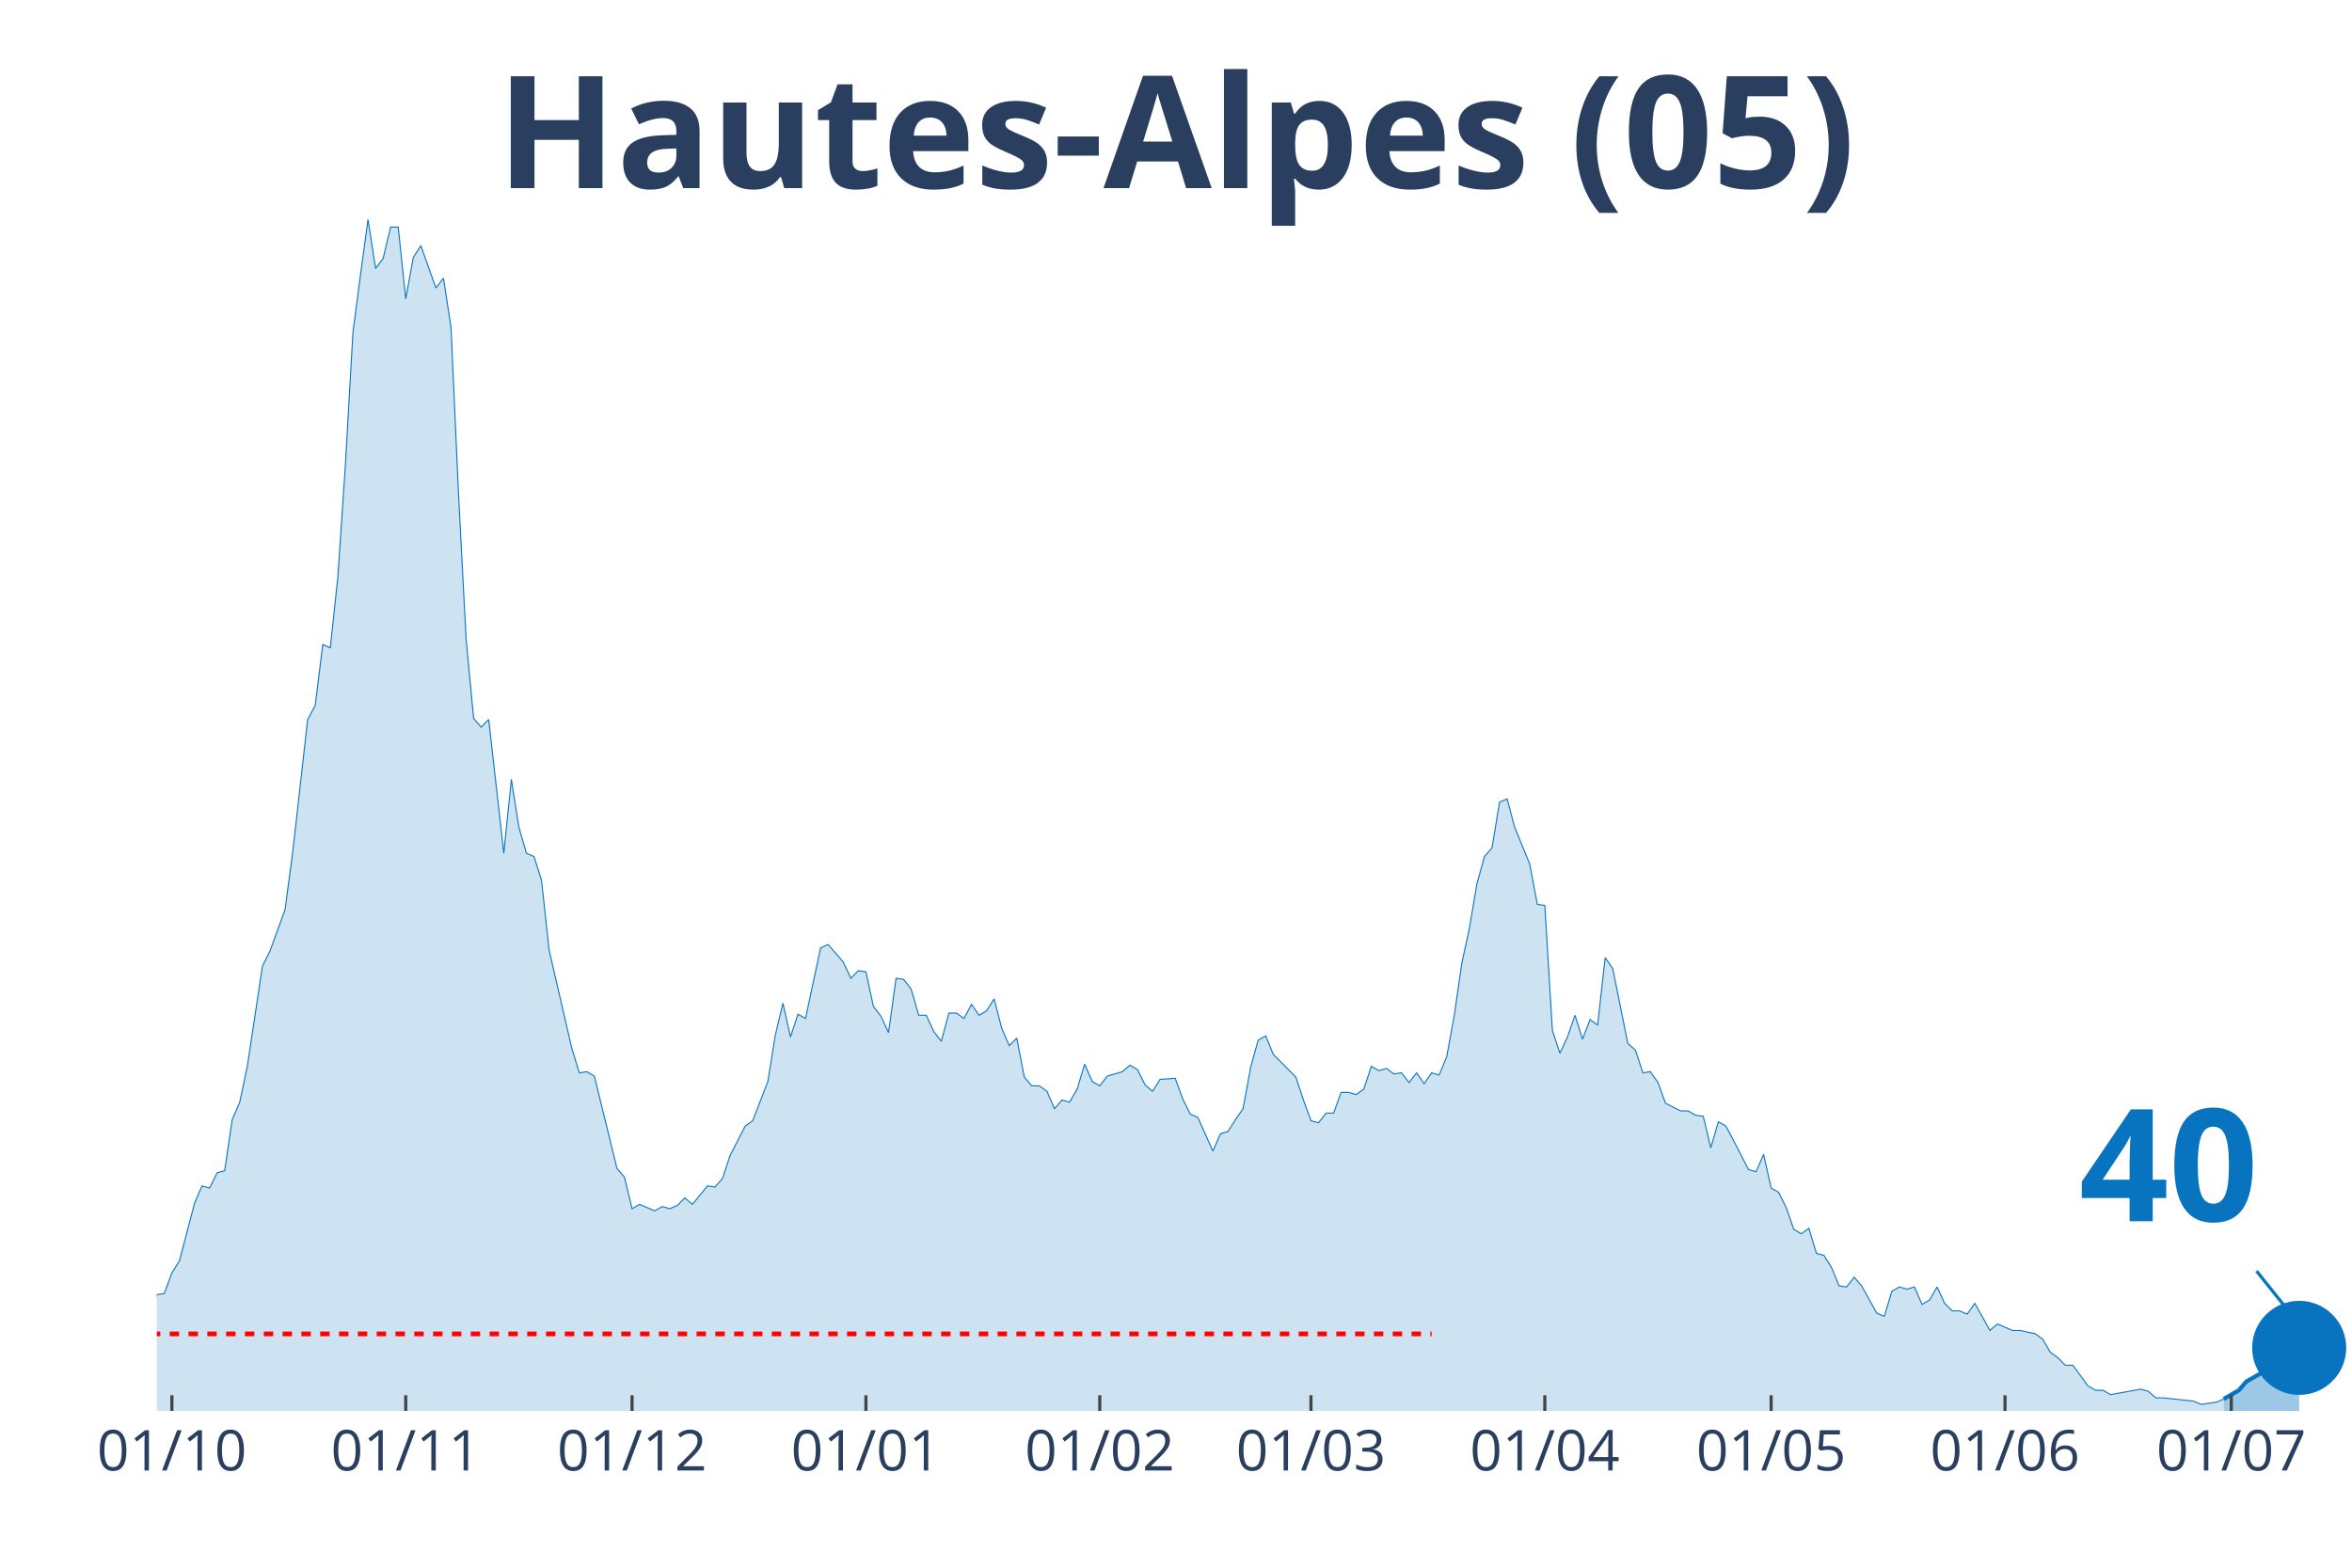
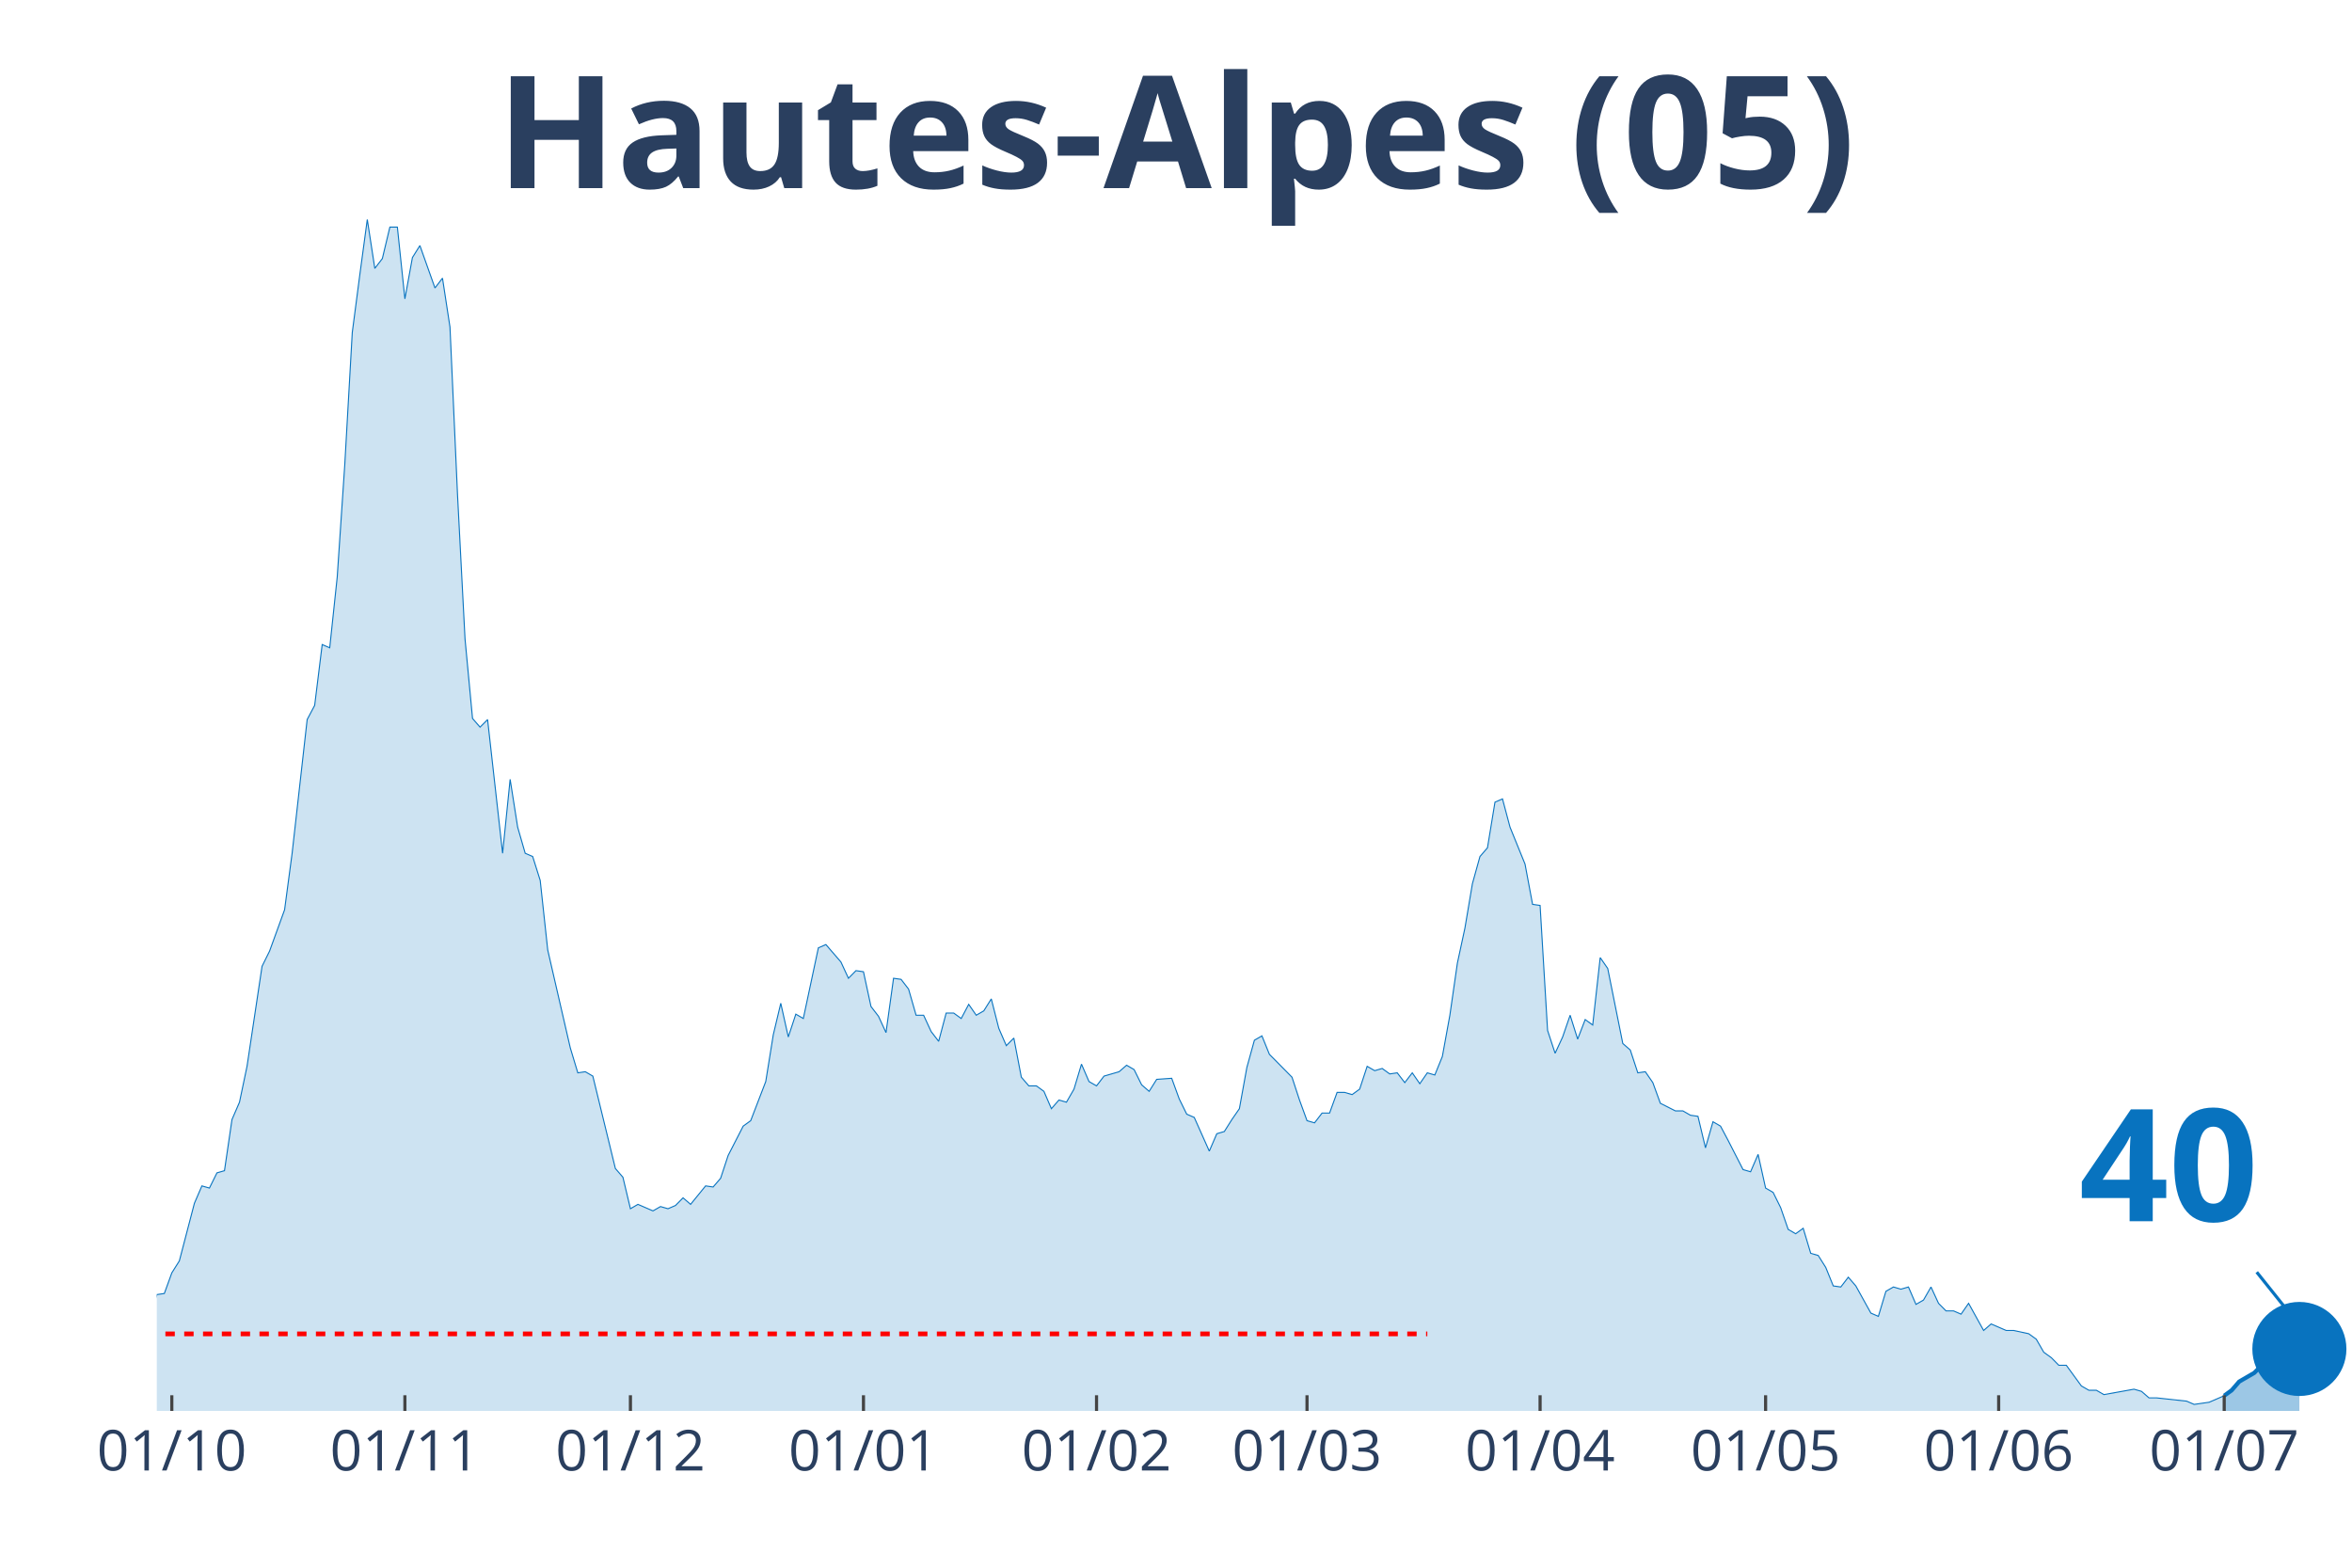
<svg xmlns="http://www.w3.org/2000/svg" class="main-svg" width="1125" height="750" style="" viewBox="0 0 750 500">
  <rect x="0" y="0" width="750" height="500" style="fill: rgb(0, 0, 0); fill-opacity: 0;" />
-   <defs id="defs-3bc164">
+   <defs id="defs-305701">
    <g class="clips">
-       <clipPath id="clip3bc164xyplot" class="plotclip">
+       <clipPath id="clip305701xyplot" class="plotclip">
        <rect width="700" height="380" />
      </clipPath>
-       <clipPath class="axesclip" id="clip3bc164x">
+       <clipPath class="axesclip" id="clip305701x">
        <rect x="50" y="0" width="700" height="500" />
      </clipPath>
-       <clipPath class="axesclip" id="clip3bc164y">
+       <clipPath class="axesclip" id="clip305701y">
        <rect x="0" y="70" width="750" height="380" />
      </clipPath>
-       <clipPath class="axesclip" id="clip3bc164xy">
+       <clipPath class="axesclip" id="clip305701xy">
        <rect x="50" y="70" width="700" height="380" />
      </clipPath>
    </g>
    <g class="gradients" />
  </defs>
  <g class="bglayer">
    <rect class="bg" x="50" y="70" width="700" height="380" style="fill: rgb(0, 0, 0); fill-opacity: 0; stroke-width: 0;" />
  </g>
  <g class="layer-below">
    <g class="imagelayer" />
    <g class="shapelayer" />
  </g>
  <g class="cartesianlayer">
    <g class="subplot xy">
      <g class="layer-subplot">
        <g class="shapelayer" />
        <g class="imagelayer" />
      </g>
      <g class="gridlayer">
        <g class="x">
-           <path class="xgrid crisp" transform="translate(54.81,0)" d="M0,70v380" style="stroke: rgb(255, 255, 255); stroke-opacity: 1; stroke-width: 1px;" />
-           <path class="xgrid crisp" transform="translate(129.38,0)" d="M0,70v380" style="stroke: rgb(255, 255, 255); stroke-opacity: 1; stroke-width: 1px;" />
-           <path class="xgrid crisp" transform="translate(201.55,0)" d="M0,70v380" style="stroke: rgb(255, 255, 255); stroke-opacity: 1; stroke-width: 1px;" />
-           <path class="xgrid crisp" transform="translate(276.12,0)" d="M0,70v380" style="stroke: rgb(255, 255, 255); stroke-opacity: 1; stroke-width: 1px;" />
-           <path class="xgrid crisp" transform="translate(350.69,0)" d="M0,70v380" style="stroke: rgb(255, 255, 255); stroke-opacity: 1; stroke-width: 1px;" />
-           <path class="xgrid crisp" transform="translate(418.04,0)" d="M0,70v380" style="stroke: rgb(255, 255, 255); stroke-opacity: 1; stroke-width: 1px;" />
-           <path class="xgrid crisp" transform="translate(492.61,0)" d="M0,70v380" style="stroke: rgb(255, 255, 255); stroke-opacity: 1; stroke-width: 1px;" />
-           <path class="xgrid crisp" transform="translate(564.78,0)" d="M0,70v380" style="stroke: rgb(255, 255, 255); stroke-opacity: 1; stroke-width: 1px;" />
-           <path class="xgrid crisp" transform="translate(639.35,0)" d="M0,70v380" style="stroke: rgb(255, 255, 255); stroke-opacity: 1; stroke-width: 1px;" />
-           <path class="xgrid crisp" transform="translate(711.51,0)" d="M0,70v380" style="stroke: rgb(255, 255, 255); stroke-opacity: 1; stroke-width: 1px;" />
+           <path class="xgrid crisp" transform="translate(54.79,0)" d="M0,70v380" style="stroke: rgb(255, 255, 255); stroke-opacity: 1; stroke-width: 1px;" />
+           <path class="xgrid crisp" transform="translate(129.11,0)" d="M0,70v380" style="stroke: rgb(255, 255, 255); stroke-opacity: 1; stroke-width: 1px;" />
+           <path class="xgrid crisp" transform="translate(201.03,0)" d="M0,70v380" style="stroke: rgb(255, 255, 255); stroke-opacity: 1; stroke-width: 1px;" />
+           <path class="xgrid crisp" transform="translate(275.34,0)" d="M0,70v380" style="stroke: rgb(255, 255, 255); stroke-opacity: 1; stroke-width: 1px;" />
+           <path class="xgrid crisp" transform="translate(349.66,0)" d="M0,70v380" style="stroke: rgb(255, 255, 255); stroke-opacity: 1; stroke-width: 1px;" />
+           <path class="xgrid crisp" transform="translate(416.78,0)" d="M0,70v380" style="stroke: rgb(255, 255, 255); stroke-opacity: 1; stroke-width: 1px;" />
+           <path class="xgrid crisp" transform="translate(491.1,0)" d="M0,70v380" style="stroke: rgb(255, 255, 255); stroke-opacity: 1; stroke-width: 1px;" />
+           <path class="xgrid crisp" transform="translate(563.01,0)" d="M0,70v380" style="stroke: rgb(255, 255, 255); stroke-opacity: 1; stroke-width: 1px;" />
+           <path class="xgrid crisp" transform="translate(637.33,0)" d="M0,70v380" style="stroke: rgb(255, 255, 255); stroke-opacity: 1; stroke-width: 1px;" />
+           <path class="xgrid crisp" transform="translate(709.25,0)" d="M0,70v380" style="stroke: rgb(255, 255, 255); stroke-opacity: 1; stroke-width: 1px;" />
        </g>
        <g class="y" />
      </g>
      <g class="zerolinelayer" />
      <path class="xlines-below" />
      <path class="ylines-below" />
      <g class="overlines-below" />
      <g class="xaxislayer-below" />
      <g class="yaxislayer-below" />
      <g class="overaxes-below" />
-       <g class="plot" transform="translate(50, 70)" clip-path="url('#clip3bc164xyplot')">
+       <g class="plot" transform="translate(50, 70)" clip-path="url('#clip305701xyplot')">
        <g class="scatterlayer mlayer">
-           <g class="trace scatter tracee88e2f" style="stroke-miterlimit: 2;">
+           <g class="trace scatter trace9e67af" style="stroke-miterlimit: 2;">
            <g class="fills">
              <g>
-                 <path class="js-fill" d="M659.11,380L-327.15,380L-327.15,375.15L-319.93,376.88L-317.53,376.88L-221.31,379.65L-218.9,379.65L-139.52,378.27L-137.11,377.23L-125.09,374.11L-122.68,374.11L-110.65,370.99L-108.25,368.56L-105.84,367.17L-103.44,368.91L-96.22,372.03L-93.81,372.37L-89,373.76L-86.6,369.95L-84.19,365.78L-81.79,365.09L-69.76,365.44L-67.35,366.48L-62.54,365.44L-60.14,360.93L-57.73,360.24L-55.33,356.77L-52.92,354L-50.52,355.38L-48.11,356.42L-45.7,356.08L-43.3,357.12L-40.89,354L-38.49,357.12L-36.08,357.81L-33.68,355.38L-31.27,355.38L-26.46,355.38L-24.05,353.3L-21.65,351.92L-19.24,352.26L-16.84,354.34L-14.43,354.34L-9.62,354.34L-7.22,360.24L-4.81,361.97L-2.41,360.24L0,342.9L2.41,342.55L4.81,335.97L7.22,332.15L12.03,313.78L14.43,308.23L16.84,308.92L19.24,304.07L21.65,303.38L24.05,287.08L26.46,281.53L28.87,270.09L33.68,238.19L36.08,233.34L40.89,220.16L43.3,202.14L48.11,159.49L50.52,154.98L52.92,135.57L55.33,136.61L57.73,114.07L60.14,78.36L62.54,36.06L64.95,17.68L67.35,0L69.76,15.6L72.16,12.48L74.57,2.43L76.98,2.43L79.38,25.31L81.79,12.14L84.19,8.32L89,21.84L91.41,18.72L93.81,34.32L96.22,87.72L98.63,133.83L101.03,159.14L103.44,161.92L105.84,159.49L110.65,202.14L113.06,178.56L115.46,193.81L117.87,202.14L120.27,203.18L122.68,210.8L125.09,232.99L127.49,243.39L132.3,264.2L134.71,272.17L137.11,271.82L139.52,273.21L146.74,302.68L149.14,305.46L151.55,315.51L153.95,314.12L158.76,316.2L161.17,314.82L163.57,315.51L165.98,314.47L168.38,312.04L170.79,314.12L175.6,308.23L178.01,308.58L180.41,305.8L182.82,298.52L187.63,289.16L190.03,287.43L194.85,274.95L197.25,260.04L199.66,249.98L202.06,260.73L204.47,253.45L206.87,254.84L211.68,232.3L214.09,231.26L218.9,236.81L221.31,242.01L223.71,239.58L226.12,239.93L228.52,251.02L230.93,254.14L233.33,259.34L235.74,242.01L238.14,242.35L240.55,245.47L242.96,253.8L245.36,253.8L247.77,259L250.17,262.12L252.58,253.1L254.98,253.1L257.39,254.84L259.79,250.33L262.2,253.8L264.6,252.41L267.01,248.59L269.42,257.96L271.82,263.5L274.23,261.08L276.63,273.56L279.04,276.33L281.44,276.33L283.85,278.07L286.25,283.61L288.66,280.84L291.07,281.53L293.47,277.37L295.88,269.4L298.28,274.95L300.69,276.33L303.09,273.21L307.9,271.82L310.31,269.74L312.71,271.13L315.12,275.99L317.53,278.07L319.93,274.25L324.74,273.91L327.15,280.49L329.55,285.35L331.96,286.39L336.77,297.14L339.18,291.59L341.58,290.89L343.99,287.08L346.39,283.61L348.8,270.44L351.2,261.77L353.61,260.38L356.01,266.28L358.42,268.7L363.23,273.56L365.64,280.84L368.04,287.43L370.45,288.12L372.85,285L375.26,285L377.66,278.41L380.07,278.41L382.47,279.11L384.88,277.37L387.29,270.09L389.69,271.48L392.1,270.78L394.5,272.52L396.91,272.17L399.31,275.29L401.72,272.17L404.12,275.64L406.53,272.17L408.93,272.86L411.34,266.97L413.75,253.8L416.15,237.15L418.56,226.06L420.96,211.84L423.37,203.18L425.77,200.4L428.18,185.84L430.58,184.8L432.99,193.81L437.8,205.6L440.21,218.43L442.61,218.78L445.02,258.65L447.42,265.93L449.83,260.73L452.23,253.8L454.64,261.42L457.04,255.18L459.45,256.92L461.86,235.42L464.26,238.89L469.07,262.81L471.48,264.89L473.88,272.17L476.29,271.82L478.69,275.29L481.1,281.88L485.91,284.31L488.32,284.31L490.72,285.69L493.13,286.04L495.53,296.09L497.94,287.77L500.34,289.16L502.75,293.67L507.56,303.03L509.97,303.72L512.37,298.18L514.78,308.92L517.18,310.31L519.59,315.16L521.99,322.1L524.4,323.49L526.8,321.75L529.21,329.73L531.62,330.42L534.02,334.23L536.43,340.13L538.83,340.47L541.24,337.35L543.64,340.13L548.45,348.8L550.86,349.84L553.26,341.86L555.67,340.47L558.08,341.17L560.48,340.47L562.89,346.02L565.29,344.64L567.7,340.47L570.1,345.68L572.51,348.1L574.91,348.1L577.32,349.14L579.73,345.68L584.54,354.34L586.94,352.26L591.75,354.34L594.16,354.34L598.97,355.38L601.37,357.12L603.78,361.28L606.19,363.01L608.59,365.44L611,365.44L615.81,372.03L618.21,373.41L620.62,373.41L623.02,374.8L632.65,373.07L635.05,373.76L637.46,375.84L639.86,375.84L649.48,376.88L651.89,377.92L656.7,377.23L659.11,376.19" style="fill: rgb(8, 115, 191); fill-opacity: 0.2; stroke-width: 0;" />
+                 <path class="js-fill" d="M659.25,380L-326.03,380L-326.03,375.15L-318.84,376.88L-316.44,376.88L-222.95,379.65L-220.55,379.65L-139.04,378.27L-136.64,377.23L-124.66,374.11L-122.26,374.11L-110.27,370.99L-107.88,368.56L-105.48,367.17L-103.08,368.91L-95.89,372.03L-93.49,372.37L-88.7,373.76L-86.3,369.95L-83.9,365.78L-81.51,365.09L-69.52,365.44L-67.12,366.48L-62.33,365.44L-59.93,360.93L-57.53,360.24L-55.14,356.77L-52.74,354L-50.34,355.38L-47.95,356.42L-45.55,356.08L-43.15,357.12L-40.75,354L-38.36,357.12L-35.96,357.81L-33.56,355.38L-31.16,355.38L-26.37,355.38L-23.97,353.3L-21.58,351.92L-19.18,352.26L-16.78,354.34L-14.38,354.34L-9.59,354.34L-7.19,360.24L-4.79,361.97L-2.4,360.24L0,342.9L2.4,342.55L4.79,335.97L7.19,332.15L11.99,313.78L14.38,308.23L16.78,308.92L19.18,304.07L21.58,303.38L23.97,287.08L26.37,281.53L28.77,270.09L33.56,238.19L35.96,233.34L40.75,220.16L43.15,202.14L47.95,159.49L50.34,154.98L52.74,135.57L55.14,136.61L57.53,114.07L59.93,78.36L62.33,36.06L64.73,17.68L67.12,0L69.52,15.6L71.92,12.48L74.32,2.43L76.71,2.43L79.11,25.31L81.51,12.14L83.9,8.32L88.7,21.84L91.1,18.72L93.49,34.32L95.89,87.72L98.29,133.83L100.68,159.14L103.08,161.92L105.48,159.49L110.27,202.14L112.67,178.56L115.07,193.81L117.47,202.14L119.86,203.18L122.26,210.8L124.66,232.99L127.05,243.39L131.85,264.2L134.25,272.17L136.64,271.82L139.04,273.21L146.23,302.68L148.63,305.46L151.03,315.51L153.42,314.12L158.22,316.2L160.62,314.82L163.01,315.51L165.41,314.47L167.81,312.04L170.21,314.12L175,308.23L177.4,308.58L179.79,305.8L182.19,298.52L186.99,289.16L189.38,287.43L194.18,274.95L196.58,260.04L198.97,249.98L201.37,260.73L203.77,253.45L206.16,254.84L210.96,232.3L213.36,231.26L218.15,236.81L220.55,242.01L222.95,239.58L225.34,239.93L227.74,251.02L230.14,254.14L232.53,259.34L234.93,242.01L237.33,242.35L239.73,245.47L242.12,253.8L244.52,253.8L246.92,259L249.32,262.12L251.71,253.1L254.11,253.1L256.51,254.84L258.9,250.33L261.3,253.8L263.7,252.41L266.1,248.59L268.49,257.96L270.89,263.5L273.29,261.08L275.68,273.56L278.08,276.33L280.48,276.33L282.88,278.07L285.27,283.61L287.67,280.84L290.07,281.53L292.47,277.37L294.86,269.4L297.26,274.95L299.66,276.33L302.05,273.21L306.85,271.82L309.25,269.74L311.64,271.13L314.04,275.99L316.44,278.07L318.84,274.25L323.63,273.91L326.03,280.49L328.42,285.35L330.82,286.39L335.62,297.14L338.01,291.59L340.41,290.89L342.81,287.08L345.21,283.61L347.6,270.44L350,261.77L352.4,260.38L354.79,266.28L357.19,268.7L361.99,273.56L364.38,280.84L366.78,287.43L369.18,288.12L371.58,285L373.97,285L376.37,278.41L378.77,278.41L381.16,279.11L383.56,277.37L385.96,270.09L388.36,271.48L390.75,270.78L393.15,272.52L395.55,272.17L397.95,275.29L400.34,272.17L402.74,275.64L405.14,272.17L407.53,272.86L409.93,266.97L412.33,253.8L414.73,237.15L417.12,226.06L419.52,211.84L421.92,203.18L424.32,200.4L426.71,185.84L429.11,184.8L431.51,193.81L436.3,205.6L438.7,218.43L441.1,218.78L443.49,258.65L445.89,265.93L448.29,260.73L450.68,253.8L453.08,261.42L455.48,255.18L457.88,256.92L460.27,235.42L462.67,238.89L467.47,262.81L469.86,264.89L472.26,272.17L474.66,271.82L477.05,275.29L479.45,281.88L484.25,284.31L486.64,284.31L489.04,285.69L491.44,286.04L493.84,296.09L496.23,287.77L498.63,289.16L501.03,293.67L505.82,303.03L508.22,303.72L510.62,298.18L513.01,308.92L515.41,310.31L517.81,315.16L520.21,322.1L522.6,323.49L525,321.75L527.4,329.73L529.79,330.42L532.19,334.23L534.59,340.13L536.99,340.47L539.38,337.35L541.78,340.13L546.58,348.8L548.97,349.84L551.37,341.86L553.77,340.47L556.16,341.17L558.56,340.47L560.96,346.02L563.36,344.64L565.75,340.47L568.15,345.68L570.55,348.1L572.95,348.1L575.34,349.14L577.74,345.68L582.53,354.34L584.93,352.26L589.73,354.34L592.12,354.34L596.92,355.38L599.32,357.12L601.71,361.28L604.11,363.01L606.51,365.44L608.9,365.44L613.7,372.03L616.1,373.41L618.49,373.41L620.89,374.8L630.48,373.07L632.88,373.76L635.27,375.84L637.67,375.84L647.26,376.88L649.66,377.92L654.45,377.23L656.85,376.19L659.25,375.15" style="fill: rgb(8, 115, 191); fill-opacity: 0.2; stroke-width: 0;" />
              </g>
            </g>
            <g class="errorbars" />
            <g class="lines">
-               <path class="js-line" d="M-327.15,375.15L-319.93,376.88L-317.53,376.88L-221.31,379.65L-218.9,379.65L-139.52,378.27L-137.11,377.23L-125.09,374.11L-122.68,374.11L-110.65,370.99L-108.25,368.56L-105.84,367.17L-103.44,368.91L-96.22,372.03L-93.81,372.37L-89,373.76L-86.6,369.95L-84.19,365.78L-81.79,365.09L-69.76,365.44L-67.35,366.48L-62.54,365.44L-60.14,360.93L-57.73,360.24L-55.33,356.77L-52.92,354L-50.52,355.38L-48.11,356.42L-45.7,356.08L-43.3,357.12L-40.89,354L-38.49,357.12L-36.08,357.81L-33.68,355.38L-31.27,355.38L-26.46,355.38L-24.05,353.3L-21.65,351.92L-19.24,352.26L-16.84,354.34L-14.43,354.34L-9.62,354.34L-7.22,360.24L-4.81,361.97L-2.41,360.24L0,342.9L2.41,342.55L4.81,335.97L7.22,332.15L12.03,313.78L14.43,308.23L16.84,308.92L19.24,304.07L21.65,303.38L24.05,287.08L26.46,281.53L28.87,270.09L33.68,238.19L36.08,233.34L40.89,220.16L43.3,202.14L48.11,159.49L50.52,154.98L52.92,135.57L55.33,136.61L57.73,114.07L60.14,78.36L62.54,36.06L64.95,17.68L67.35,0L69.76,15.6L72.16,12.48L74.57,2.43L76.98,2.43L79.38,25.31L81.79,12.14L84.19,8.32L89,21.84L91.41,18.72L93.81,34.32L96.22,87.72L98.63,133.83L101.03,159.14L103.44,161.92L105.84,159.49L110.65,202.14L113.06,178.56L115.46,193.81L117.87,202.14L120.27,203.18L122.68,210.8L125.09,232.99L127.49,243.39L132.3,264.2L134.71,272.17L137.11,271.82L139.52,273.21L146.74,302.68L149.14,305.46L151.55,315.51L153.95,314.12L158.76,316.2L161.17,314.82L163.57,315.51L165.98,314.47L168.38,312.04L170.79,314.12L175.6,308.23L178.01,308.58L180.41,305.8L182.82,298.52L187.63,289.16L190.03,287.43L194.85,274.95L197.25,260.04L199.66,249.98L202.06,260.73L204.47,253.45L206.87,254.84L211.68,232.3L214.09,231.26L218.9,236.81L221.31,242.01L223.71,239.58L226.12,239.93L228.52,251.02L230.93,254.14L233.33,259.34L235.74,242.01L238.14,242.35L240.55,245.47L242.96,253.8L245.36,253.8L247.77,259L250.17,262.12L252.58,253.1L254.98,253.1L257.39,254.84L259.79,250.33L262.2,253.8L264.6,252.41L267.01,248.59L269.42,257.96L271.82,263.5L274.23,261.08L276.63,273.56L279.04,276.33L281.44,276.33L283.85,278.07L286.25,283.61L288.66,280.84L291.07,281.53L293.47,277.37L295.88,269.4L298.28,274.95L300.69,276.33L303.09,273.21L307.9,271.82L310.31,269.74L312.71,271.13L315.12,275.99L317.53,278.07L319.93,274.25L324.74,273.91L327.15,280.49L329.55,285.35L331.96,286.39L336.77,297.14L339.18,291.59L341.58,290.89L343.99,287.08L346.39,283.61L348.8,270.44L351.2,261.77L353.61,260.38L356.01,266.28L358.42,268.7L363.23,273.56L365.64,280.84L368.04,287.43L370.45,288.12L372.85,285L375.26,285L377.66,278.41L380.07,278.41L382.47,279.11L384.88,277.37L387.29,270.09L389.69,271.48L392.1,270.78L394.5,272.52L396.91,272.17L399.31,275.29L401.72,272.17L404.12,275.64L406.53,272.17L408.93,272.86L411.34,266.97L413.75,253.8L416.15,237.15L418.56,226.06L420.96,211.84L423.37,203.18L425.77,200.4L428.18,185.84L430.58,184.8L432.99,193.81L437.8,205.6L440.21,218.43L442.61,218.78L445.02,258.65L447.42,265.93L449.83,260.73L452.23,253.8L454.64,261.42L457.04,255.18L459.45,256.92L461.86,235.42L464.26,238.89L469.07,262.81L471.48,264.89L473.88,272.17L476.29,271.82L478.69,275.29L481.1,281.88L485.91,284.31L488.32,284.31L490.72,285.69L493.13,286.04L495.53,296.09L497.94,287.77L500.34,289.16L502.75,293.67L507.56,303.03L509.97,303.72L512.37,298.18L514.78,308.92L517.18,310.31L519.59,315.16L521.99,322.1L524.4,323.49L526.8,321.75L529.21,329.73L531.62,330.42L534.02,334.23L536.43,340.13L538.83,340.47L541.24,337.35L543.64,340.13L548.45,348.8L550.86,349.84L553.26,341.86L555.67,340.47L558.08,341.17L560.48,340.47L562.89,346.02L565.29,344.64L567.7,340.47L570.1,345.68L572.51,348.1L574.91,348.1L577.32,349.14L579.73,345.68L584.54,354.34L586.94,352.26L591.75,354.34L594.16,354.34L598.97,355.38L601.37,357.12L603.78,361.28L606.19,363.01L608.59,365.44L611,365.44L615.81,372.03L618.21,373.41L620.62,373.41L623.02,374.8L632.65,373.07L635.05,373.76L637.46,375.84L639.86,375.84L649.48,376.88L651.89,377.92L656.7,377.23L659.11,376.19" style="vector-effect: non-scaling-stroke; fill: none; stroke: rgb(8, 115, 191); stroke-opacity: 1; stroke-width: 0.5px; opacity: 1;" />
+               <path class="js-line" d="M-326.03,375.15L-318.84,376.88L-316.44,376.88L-222.95,379.65L-220.55,379.65L-139.04,378.27L-136.64,377.23L-124.66,374.11L-122.26,374.11L-110.27,370.99L-107.88,368.56L-105.48,367.17L-103.08,368.91L-95.89,372.03L-93.49,372.37L-88.7,373.76L-86.3,369.95L-83.9,365.78L-81.51,365.09L-69.52,365.44L-67.12,366.48L-62.33,365.44L-59.93,360.93L-57.53,360.24L-55.14,356.77L-52.74,354L-50.34,355.38L-47.95,356.42L-45.55,356.08L-43.15,357.12L-40.75,354L-38.36,357.12L-35.96,357.81L-33.56,355.38L-31.16,355.38L-26.37,355.38L-23.97,353.3L-21.58,351.92L-19.18,352.26L-16.78,354.34L-14.38,354.34L-9.59,354.34L-7.19,360.24L-4.79,361.97L-2.4,360.24L0,342.9L2.4,342.55L4.79,335.97L7.19,332.15L11.99,313.78L14.38,308.23L16.78,308.92L19.18,304.07L21.58,303.38L23.97,287.08L26.37,281.53L28.77,270.09L33.56,238.19L35.96,233.34L40.75,220.16L43.15,202.14L47.95,159.49L50.34,154.98L52.74,135.57L55.14,136.61L57.53,114.07L59.93,78.36L62.33,36.06L64.73,17.68L67.12,0L69.52,15.6L71.92,12.48L74.32,2.43L76.71,2.43L79.11,25.31L81.51,12.14L83.9,8.32L88.7,21.84L91.1,18.72L93.49,34.32L95.89,87.72L98.29,133.83L100.68,159.14L103.08,161.92L105.48,159.49L110.27,202.14L112.67,178.56L115.07,193.81L117.47,202.14L119.86,203.18L122.26,210.8L124.66,232.99L127.05,243.39L131.85,264.2L134.25,272.17L136.64,271.82L139.04,273.21L146.23,302.68L148.63,305.46L151.03,315.51L153.42,314.12L158.22,316.2L160.62,314.82L163.01,315.51L165.41,314.47L167.81,312.04L170.21,314.12L175,308.23L177.4,308.58L179.79,305.8L182.19,298.52L186.99,289.16L189.38,287.43L194.18,274.95L196.58,260.04L198.97,249.98L201.37,260.73L203.77,253.45L206.16,254.84L210.96,232.3L213.36,231.26L218.15,236.81L220.55,242.01L222.95,239.58L225.34,239.93L227.74,251.02L230.14,254.14L232.53,259.34L234.93,242.01L237.33,242.35L239.73,245.47L242.12,253.8L244.52,253.8L246.92,259L249.32,262.12L251.71,253.1L254.11,253.1L256.51,254.84L258.9,250.33L261.3,253.8L263.7,252.41L266.1,248.59L268.49,257.96L270.89,263.5L273.29,261.08L275.68,273.56L278.08,276.33L280.48,276.33L282.88,278.07L285.27,283.61L287.67,280.84L290.07,281.53L292.47,277.37L294.86,269.4L297.26,274.95L299.66,276.33L302.05,273.21L306.85,271.82L309.25,269.74L311.64,271.13L314.04,275.99L316.44,278.07L318.84,274.25L323.63,273.91L326.03,280.49L328.42,285.35L330.82,286.39L335.62,297.14L338.01,291.59L340.41,290.89L342.81,287.08L345.21,283.61L347.6,270.44L350,261.77L352.4,260.38L354.79,266.28L357.19,268.7L361.99,273.56L364.38,280.84L366.78,287.43L369.18,288.12L371.58,285L373.97,285L376.37,278.41L378.77,278.41L381.16,279.11L383.56,277.37L385.96,270.09L388.36,271.48L390.75,270.78L393.15,272.52L395.55,272.17L397.95,275.29L400.34,272.17L402.74,275.64L405.14,272.17L407.53,272.86L409.93,266.97L412.33,253.8L414.73,237.15L417.12,226.06L419.52,211.84L421.92,203.18L424.32,200.4L426.71,185.84L429.11,184.8L431.51,193.81L436.3,205.6L438.7,218.43L441.1,218.78L443.49,258.65L445.89,265.93L448.29,260.73L450.68,253.8L453.08,261.42L455.48,255.18L457.88,256.92L460.27,235.42L462.67,238.89L467.47,262.81L469.86,264.89L472.26,272.17L474.66,271.82L477.05,275.29L479.45,281.88L484.25,284.31L486.64,284.31L489.04,285.69L491.44,286.04L493.84,296.09L496.23,287.77L498.63,289.16L501.03,293.67L505.82,303.03L508.22,303.72L510.62,298.18L513.01,308.92L515.41,310.31L517.81,315.16L520.21,322.1L522.6,323.49L525,321.75L527.4,329.73L529.79,330.42L532.19,334.23L534.59,340.13L536.99,340.47L539.38,337.35L541.78,340.13L546.58,348.8L548.97,349.84L551.37,341.86L553.77,340.47L556.16,341.17L558.56,340.47L560.96,346.02L563.36,344.64L565.75,340.47L568.15,345.68L570.55,348.1L572.95,348.1L575.34,349.14L577.74,345.68L582.53,354.34L584.93,352.26L589.73,354.34L592.12,354.34L596.92,355.38L599.32,357.12L601.71,361.28L604.11,363.01L606.51,365.44L608.9,365.44L613.7,372.03L616.1,373.41L618.49,373.41L620.89,374.8L630.48,373.07L632.88,373.76L635.27,375.84L637.67,375.84L647.26,376.88L649.66,377.92L654.45,377.23L656.85,376.19L659.25,375.15" style="vector-effect: non-scaling-stroke; fill: none; stroke: rgb(8, 115, 191); stroke-opacity: 1; stroke-width: 0.5px; opacity: 1;" />
            </g>
            <g class="points" />
            <g class="text" />
          </g>
-           <g class="trace scatter trace74f46e" style="stroke-miterlimit: 2;">
+           <g class="trace scatter trace3f169c" style="stroke-miterlimit: 2;">
            <g class="fills">
              <g>
-                 <path class="js-fill" d="M683.16,380L659.11,380L659.11,376.19L663.92,373.41L666.32,370.64L671.13,367.86L673.54,365.44L678.35,363.36L680.76,360.93L683.16,359.89" style="fill: rgb(8, 115, 191); fill-opacity: 0.4; stroke-width: 0;" />
+                 <path class="js-fill" d="M683.22,380L659.25,380L659.25,375.15L661.64,373.41L664.04,370.64L668.84,367.86L671.23,365.44L676.03,363.36L678.42,360.93L680.82,359.89L683.22,360.24" style="fill: rgb(8, 115, 191); fill-opacity: 0.4; stroke-width: 0;" />
              </g>
            </g>
            <g class="errorbars" />
            <g class="lines">
-               <path class="js-line" d="M659.11,376.19L663.92,373.41L666.32,370.64L671.13,367.86L673.54,365.44L678.35,363.36L680.76,360.93L683.16,359.89" style="vector-effect: non-scaling-stroke; fill: none; stroke: rgb(8, 115, 191); stroke-opacity: 1; stroke-width: 2px; opacity: 1;" />
+               <path class="js-line" d="M659.25,375.15L661.64,373.41L664.04,370.64L668.84,367.86L671.23,365.44L676.03,363.36L678.42,360.93L680.82,359.89L683.22,360.24" style="vector-effect: non-scaling-stroke; fill: none; stroke: rgb(8, 115, 191); stroke-opacity: 1; stroke-width: 2px; opacity: 1;" />
            </g>
            <g class="points" />
            <g class="text" />
          </g>
-           <g class="trace scatter trace275036" style="stroke-miterlimit: 2; opacity: 1;">
+           <g class="trace scatter traceb21c37" style="stroke-miterlimit: 2; opacity: 1;">
            <g class="fills" />
            <g class="errorbars" />
            <g class="lines" />
            <g class="points">
-               <path class="point" transform="translate(683.16,359.89)" d="M15,0A15,15 0 1,1 0,-15A15,15 0 0,1 15,0Z" style="opacity: 1; stroke-width: 0px; fill: rgb(8, 115, 191); fill-opacity: 1;" />
+               <path class="point" transform="translate(683.22,360.24)" d="M15,0A15,15 0 1,1 0,-15A15,15 0 0,1 15,0Z" style="opacity: 1; stroke-width: 0px; fill: rgb(8, 115, 191); fill-opacity: 1;" />
            </g>
            <g class="text" />
          </g>
        </g>
      </g>
      <g class="overplot" />
      <path class="xlines-above crisp" style="fill: none; stroke-width: 1px; stroke: rgb(0, 0, 0); stroke-opacity: 0;" d="" />
      <path class="ylines-above crisp" style="fill: none;" d="M0,0" />
      <g class="overlines-above" />
      <g class="xaxislayer-above">
-         <path class="xtick ticks crisp" d="M0,450v-5" transform="translate(54.81,0)" style="stroke: rgb(68, 68, 68); stroke-opacity: 1; stroke-width: 1px;" />
-         <path class="xtick ticks crisp" d="M0,450v-5" transform="translate(129.38,0)" style="stroke: rgb(68, 68, 68); stroke-opacity: 1; stroke-width: 1px;" />
-         <path class="xtick ticks crisp" d="M0,450v-5" transform="translate(201.55,0)" style="stroke: rgb(68, 68, 68); stroke-opacity: 1; stroke-width: 1px;" />
-         <path class="xtick ticks crisp" d="M0,450v-5" transform="translate(276.12,0)" style="stroke: rgb(68, 68, 68); stroke-opacity: 1; stroke-width: 1px;" />
-         <path class="xtick ticks crisp" d="M0,450v-5" transform="translate(350.69,0)" style="stroke: rgb(68, 68, 68); stroke-opacity: 1; stroke-width: 1px;" />
-         <path class="xtick ticks crisp" d="M0,450v-5" transform="translate(418.04,0)" style="stroke: rgb(68, 68, 68); stroke-opacity: 1; stroke-width: 1px;" />
-         <path class="xtick ticks crisp" d="M0,450v-5" transform="translate(492.61,0)" style="stroke: rgb(68, 68, 68); stroke-opacity: 1; stroke-width: 1px;" />
-         <path class="xtick ticks crisp" d="M0,450v-5" transform="translate(564.78,0)" style="stroke: rgb(68, 68, 68); stroke-opacity: 1; stroke-width: 1px;" />
-         <path class="xtick ticks crisp" d="M0,450v-5" transform="translate(639.35,0)" style="stroke: rgb(68, 68, 68); stroke-opacity: 1; stroke-width: 1px;" />
-         <path class="xtick ticks crisp" d="M0,450v-5" transform="translate(711.51,0)" style="stroke: rgb(68, 68, 68); stroke-opacity: 1; stroke-width: 1px;" />
+         <path class="xtick ticks crisp" d="M0,450v-5" transform="translate(54.79,0)" style="stroke: rgb(68, 68, 68); stroke-opacity: 1; stroke-width: 1px;" />
+         <path class="xtick ticks crisp" d="M0,450v-5" transform="translate(129.11,0)" style="stroke: rgb(68, 68, 68); stroke-opacity: 1; stroke-width: 1px;" />
+         <path class="xtick ticks crisp" d="M0,450v-5" transform="translate(201.03,0)" style="stroke: rgb(68, 68, 68); stroke-opacity: 1; stroke-width: 1px;" />
+         <path class="xtick ticks crisp" d="M0,450v-5" transform="translate(275.34,0)" style="stroke: rgb(68, 68, 68); stroke-opacity: 1; stroke-width: 1px;" />
+         <path class="xtick ticks crisp" d="M0,450v-5" transform="translate(349.66,0)" style="stroke: rgb(68, 68, 68); stroke-opacity: 1; stroke-width: 1px;" />
+         <path class="xtick ticks crisp" d="M0,450v-5" transform="translate(416.78,0)" style="stroke: rgb(68, 68, 68); stroke-opacity: 1; stroke-width: 1px;" />
+         <path class="xtick ticks crisp" d="M0,450v-5" transform="translate(491.1,0)" style="stroke: rgb(68, 68, 68); stroke-opacity: 1; stroke-width: 1px;" />
+         <path class="xtick ticks crisp" d="M0,450v-5" transform="translate(563.01,0)" style="stroke: rgb(68, 68, 68); stroke-opacity: 1; stroke-width: 1px;" />
+         <path class="xtick ticks crisp" d="M0,450v-5" transform="translate(637.33,0)" style="stroke: rgb(68, 68, 68); stroke-opacity: 1; stroke-width: 1px;" />
+         <path class="xtick ticks crisp" d="M0,450v-5" transform="translate(709.25,0)" style="stroke: rgb(68, 68, 68); stroke-opacity: 1; stroke-width: 1px;" />
        <g class="xtick">
-           <text text-anchor="middle" x="0" y="469" transform="translate(54.81,0)" style="font-family: 'Open Sans', verdana, arial, sans-serif; font-size: 18px; fill: rgb(42, 63, 95); fill-opacity: 1; white-space: pre;">01/10</text>
+           <text text-anchor="middle" x="0" y="469" transform="translate(54.79,0)" style="font-family: 'Open Sans', verdana, arial, sans-serif; font-size: 18px; fill: rgb(42, 63, 95); fill-opacity: 1; white-space: pre;">01/10</text>
        </g>
        <g class="xtick">
-           <text text-anchor="middle" x="0" y="469" transform="translate(129.38,0)" style="font-family: 'Open Sans', verdana, arial, sans-serif; font-size: 18px; fill: rgb(42, 63, 95); fill-opacity: 1; white-space: pre;">01/11</text>
+           <text text-anchor="middle" x="0" y="469" transform="translate(129.11,0)" style="font-family: 'Open Sans', verdana, arial, sans-serif; font-size: 18px; fill: rgb(42, 63, 95); fill-opacity: 1; white-space: pre;">01/11</text>
        </g>
        <g class="xtick">
-           <text text-anchor="middle" x="0" y="469" transform="translate(201.55,0)" style="font-family: 'Open Sans', verdana, arial, sans-serif; font-size: 18px; fill: rgb(42, 63, 95); fill-opacity: 1; white-space: pre;">01/12</text>
+           <text text-anchor="middle" x="0" y="469" transform="translate(201.03,0)" style="font-family: 'Open Sans', verdana, arial, sans-serif; font-size: 18px; fill: rgb(42, 63, 95); fill-opacity: 1; white-space: pre;">01/12</text>
        </g>
        <g class="xtick">
-           <text text-anchor="middle" x="0" y="469" transform="translate(276.12,0)" style="font-family: 'Open Sans', verdana, arial, sans-serif; font-size: 18px; fill: rgb(42, 63, 95); fill-opacity: 1; white-space: pre;">01/01</text>
+           <text text-anchor="middle" x="0" y="469" transform="translate(275.34,0)" style="font-family: 'Open Sans', verdana, arial, sans-serif; font-size: 18px; fill: rgb(42, 63, 95); fill-opacity: 1; white-space: pre;">01/01</text>
        </g>
        <g class="xtick">
-           <text text-anchor="middle" x="0" y="469" transform="translate(350.69,0)" style="font-family: 'Open Sans', verdana, arial, sans-serif; font-size: 18px; fill: rgb(42, 63, 95); fill-opacity: 1; white-space: pre;">01/02</text>
+           <text text-anchor="middle" x="0" y="469" transform="translate(349.66,0)" style="font-family: 'Open Sans', verdana, arial, sans-serif; font-size: 18px; fill: rgb(42, 63, 95); fill-opacity: 1; white-space: pre;">01/02</text>
        </g>
        <g class="xtick">
-           <text text-anchor="middle" x="0" y="469" transform="translate(418.04,0)" style="font-family: 'Open Sans', verdana, arial, sans-serif; font-size: 18px; fill: rgb(42, 63, 95); fill-opacity: 1; white-space: pre;">01/03</text>
+           <text text-anchor="middle" x="0" y="469" transform="translate(416.78,0)" style="font-family: 'Open Sans', verdana, arial, sans-serif; font-size: 18px; fill: rgb(42, 63, 95); fill-opacity: 1; white-space: pre;">01/03</text>
        </g>
        <g class="xtick">
-           <text text-anchor="middle" x="0" y="469" transform="translate(492.61,0)" style="font-family: 'Open Sans', verdana, arial, sans-serif; font-size: 18px; fill: rgb(42, 63, 95); fill-opacity: 1; white-space: pre;">01/04</text>
+           <text text-anchor="middle" x="0" y="469" transform="translate(491.1,0)" style="font-family: 'Open Sans', verdana, arial, sans-serif; font-size: 18px; fill: rgb(42, 63, 95); fill-opacity: 1; white-space: pre;">01/04</text>
        </g>
        <g class="xtick">
-           <text text-anchor="middle" x="0" y="469" transform="translate(564.78,0)" style="font-family: 'Open Sans', verdana, arial, sans-serif; font-size: 18px; fill: rgb(42, 63, 95); fill-opacity: 1; white-space: pre;">01/05</text>
+           <text text-anchor="middle" x="0" y="469" transform="translate(563.01,0)" style="font-family: 'Open Sans', verdana, arial, sans-serif; font-size: 18px; fill: rgb(42, 63, 95); fill-opacity: 1; white-space: pre;">01/05</text>
        </g>
        <g class="xtick">
-           <text text-anchor="middle" x="0" y="469" transform="translate(639.35,0)" style="font-family: 'Open Sans', verdana, arial, sans-serif; font-size: 18px; fill: rgb(42, 63, 95); fill-opacity: 1; white-space: pre;">01/06</text>
+           <text text-anchor="middle" x="0" y="469" transform="translate(637.33,0)" style="font-family: 'Open Sans', verdana, arial, sans-serif; font-size: 18px; fill: rgb(42, 63, 95); fill-opacity: 1; white-space: pre;">01/06</text>
        </g>
        <g class="xtick">
-           <text text-anchor="middle" x="0" y="469" transform="translate(711.51,0)" style="font-family: 'Open Sans', verdana, arial, sans-serif; font-size: 18px; fill: rgb(42, 63, 95); fill-opacity: 1; white-space: pre;">01/07</text>
+           <text text-anchor="middle" x="0" y="469" transform="translate(709.25,0)" style="font-family: 'Open Sans', verdana, arial, sans-serif; font-size: 18px; fill: rgb(42, 63, 95); fill-opacity: 1; white-space: pre;">01/07</text>
        </g>
      </g>
      <g class="yaxislayer-above" />
      <g class="overaxes-above" />
    </g>
  </g>
  <g class="polarlayer" />
  <g class="ternarylayer" />
  <g class="geolayer" />
  <g class="funnelarealayer" />
  <g class="pielayer" />
  <g class="treemaplayer" />
  <g class="sunburstlayer" />
  <g class="glimages" />
-   <defs id="topdefs-3bc164">
+   <defs id="topdefs-305701">
    <g class="clips" />
  </defs>
  <g class="layer-above">
    <g class="imagelayer" />
    <g class="shapelayer">
-       <path data-index="0" fill-rule="evenodd" d="M-1301.89,425.43L456.53,425.43" clip-path="url('#clip3bc164xy')" style="opacity: 1; stroke: rgb(255, 0, 0); stroke-opacity: 1; fill: rgb(0, 0, 0); fill-opacity: 0; stroke-dasharray: 3px, 3px; stroke-width: 1.5px;" />
+       <path data-index="0" fill-rule="evenodd" d="M-1297.26,425.43L455.14,425.43" clip-path="url('#clip305701xy')" style="opacity: 1; stroke: rgb(255, 0, 0); stroke-opacity: 1; fill: rgb(0, 0, 0); fill-opacity: 0; stroke-dasharray: 3px, 3px; stroke-width: 1.5px;" />
    </g>
  </g>
  <g class="infolayer">
    <g class="g-gtitle">
      <text class="gtitle" x="375" y="25" text-anchor="middle" dy="0.7em" style="font-family: 'Open Sans', verdana, arial, sans-serif; font-size: 50px; fill: rgb(42, 63, 95); opacity: 1; font-weight: normal; white-space: pre;">
        <tspan style="font-weight:bold">Hautes-Alpes (05)</tspan>
      </text>
    </g>
    <g class="g-xtitle" />
    <g class="annotation" data-index="0" style="opacity: 1;">
-       <g class="annotation-text-g" transform="rotate(0,691.16,369.89)">
+       <g class="annotation-text-g" transform="rotate(0,691.22,370.24)">
        <g class="cursor-pointer" transform="translate(648, 334)">
          <rect class="bg" x="0.5" y="0.5" width="86" height="71" style="stroke-width: 1px; stroke: rgb(0, 0, 0); stroke-opacity: 0; fill: rgb(255, 255, 255); fill-opacity: 0.6;" />
          <text class="annotation-text" text-anchor="middle" x="43.531" y="55.5" style="font-family: 'Open Sans', verdana, arial, sans-serif; font-size: 50px; fill: rgb(8, 115, 191); fill-opacity: 1; white-space: pre;">
            <tspan style="font-weight:bold">40 </tspan>
          </text>
        </g>
      </g>
      <g class="annotation-arrow-g" style="opacity: 1;">
-         <path d="M719.56,405.39L731.16,419.89" style="stroke-width: 1px; stroke: rgb(8, 115, 191); stroke-opacity: 1; stroke-dasharray: 0px, 0px, 18.569px, 18.569px;" />
+         <path d="M719.62,405.74L731.22,420.24" style="stroke-width: 1px; stroke: rgb(8, 115, 191); stroke-opacity: 1; stroke-dasharray: 0px, 0px, 18.569px, 18.569px;" />
      </g>
    </g>
  </g>
</svg>
